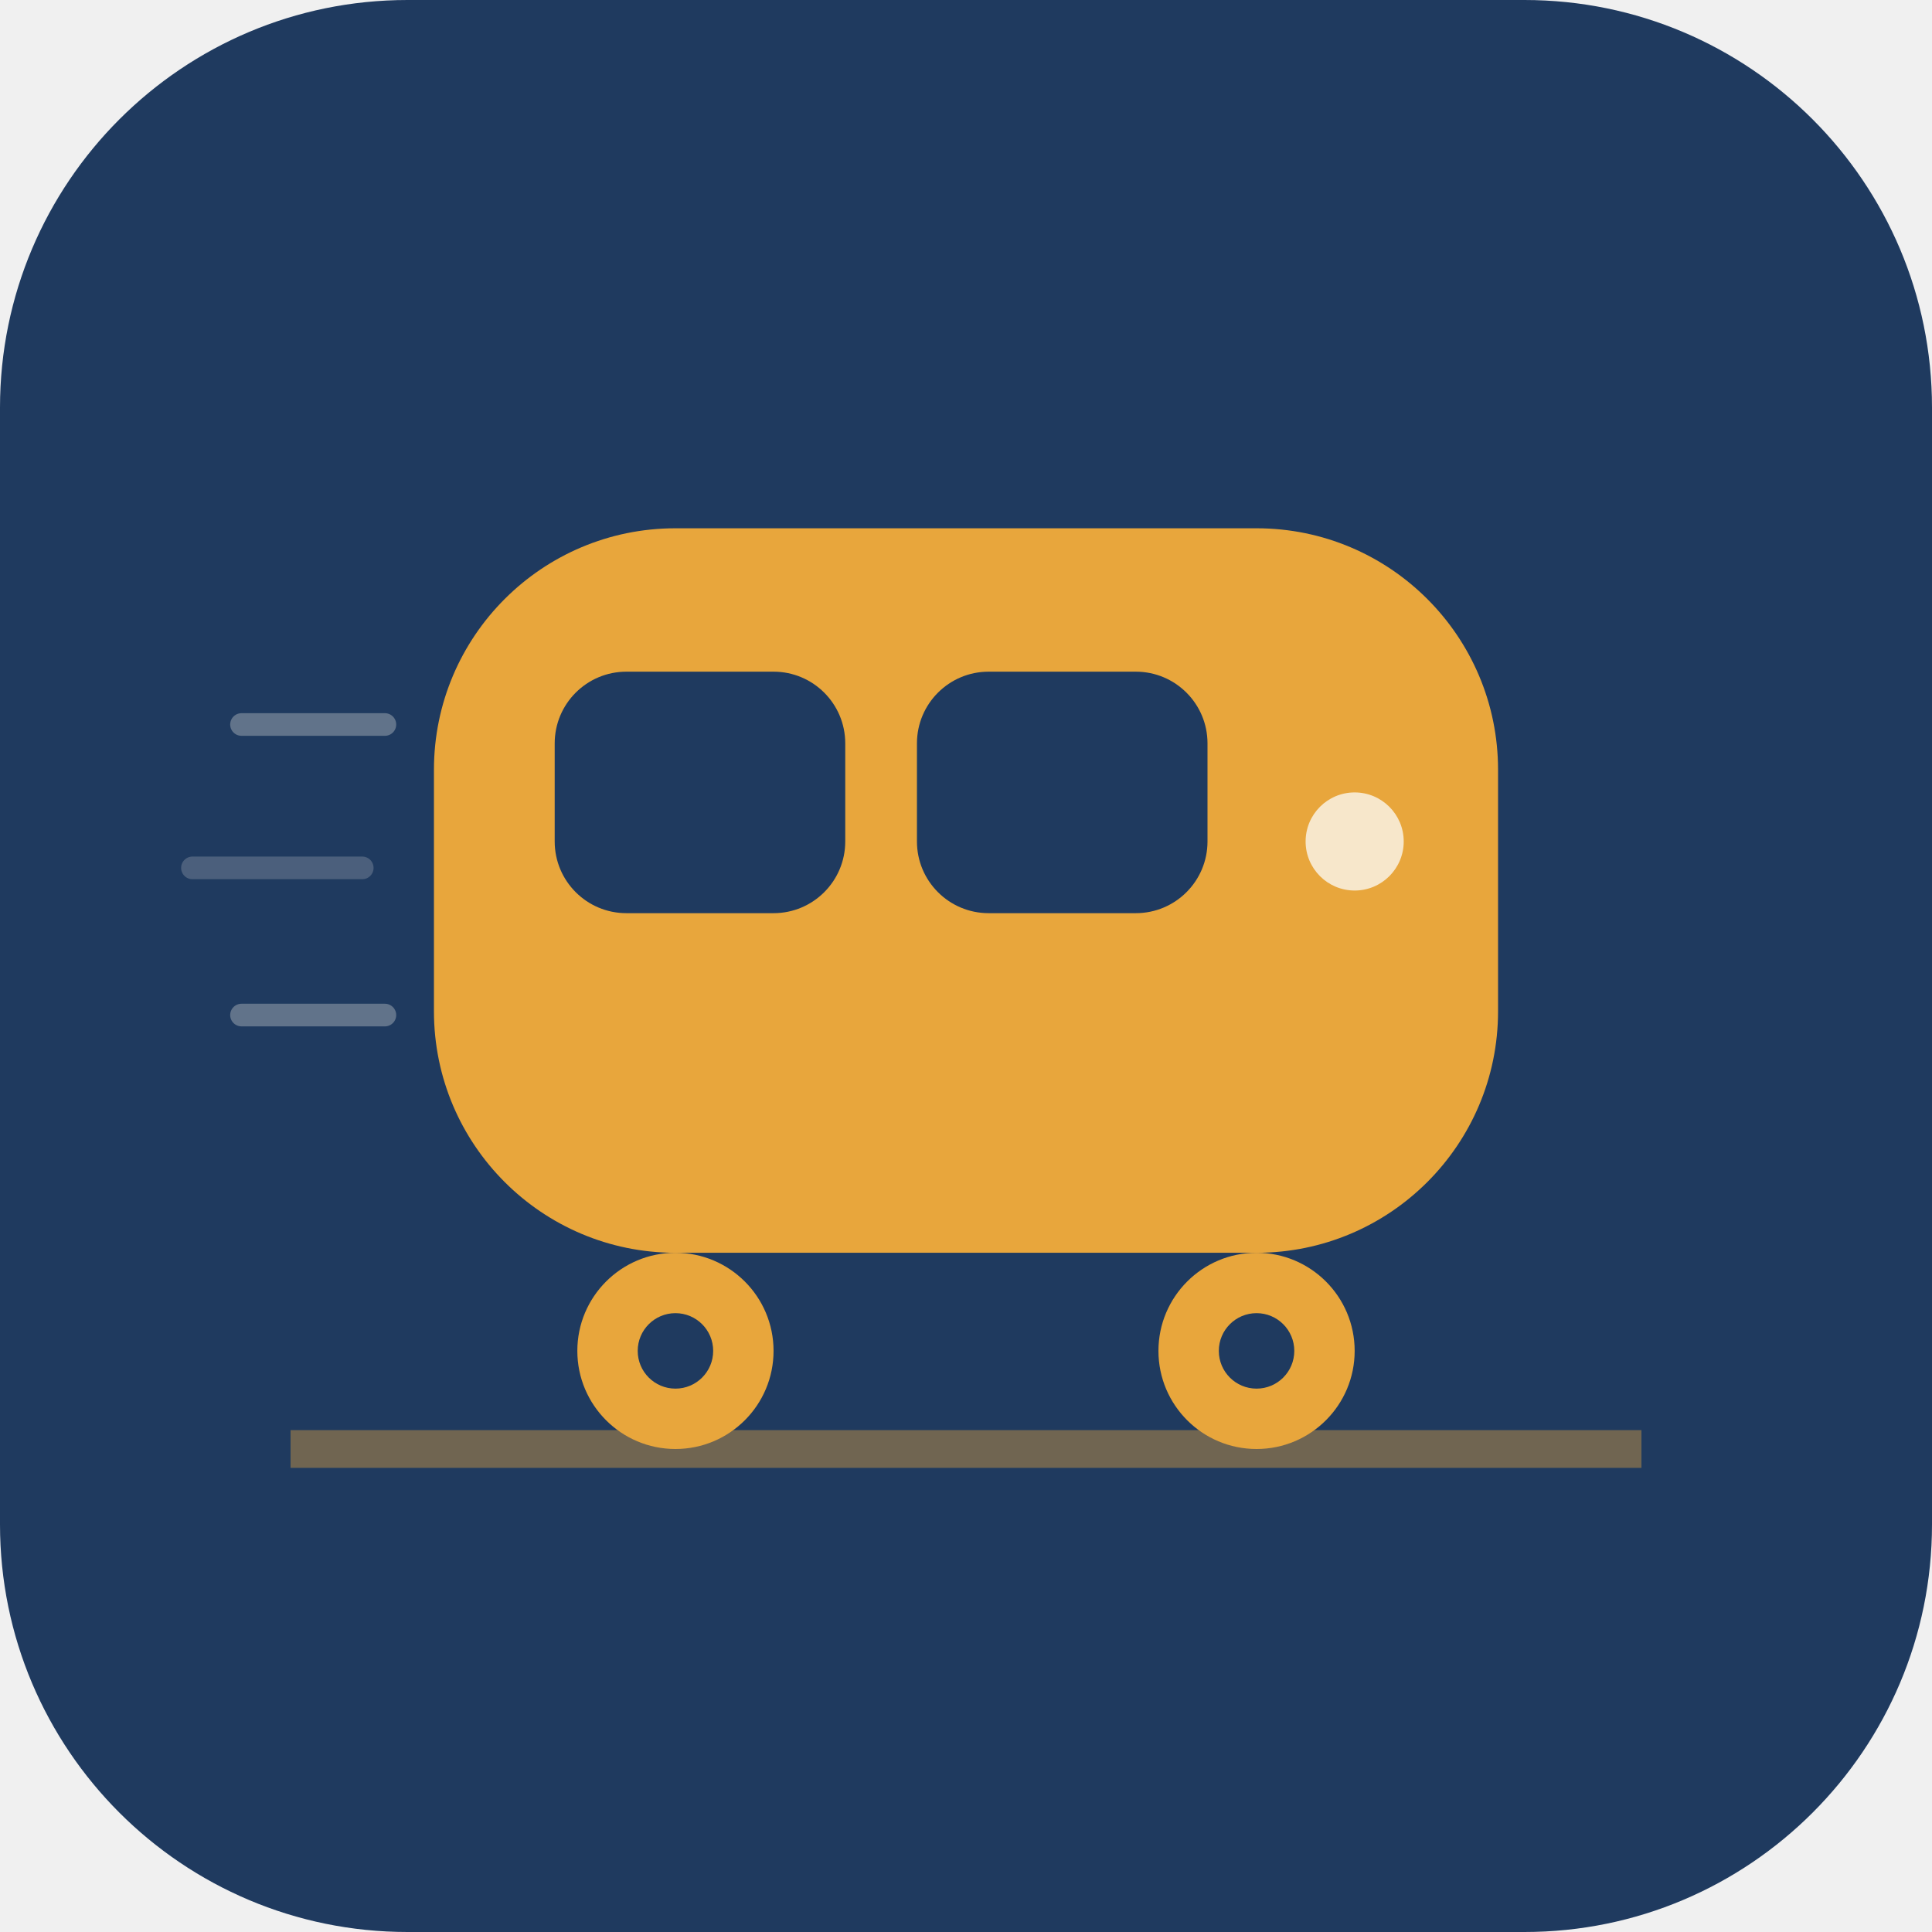
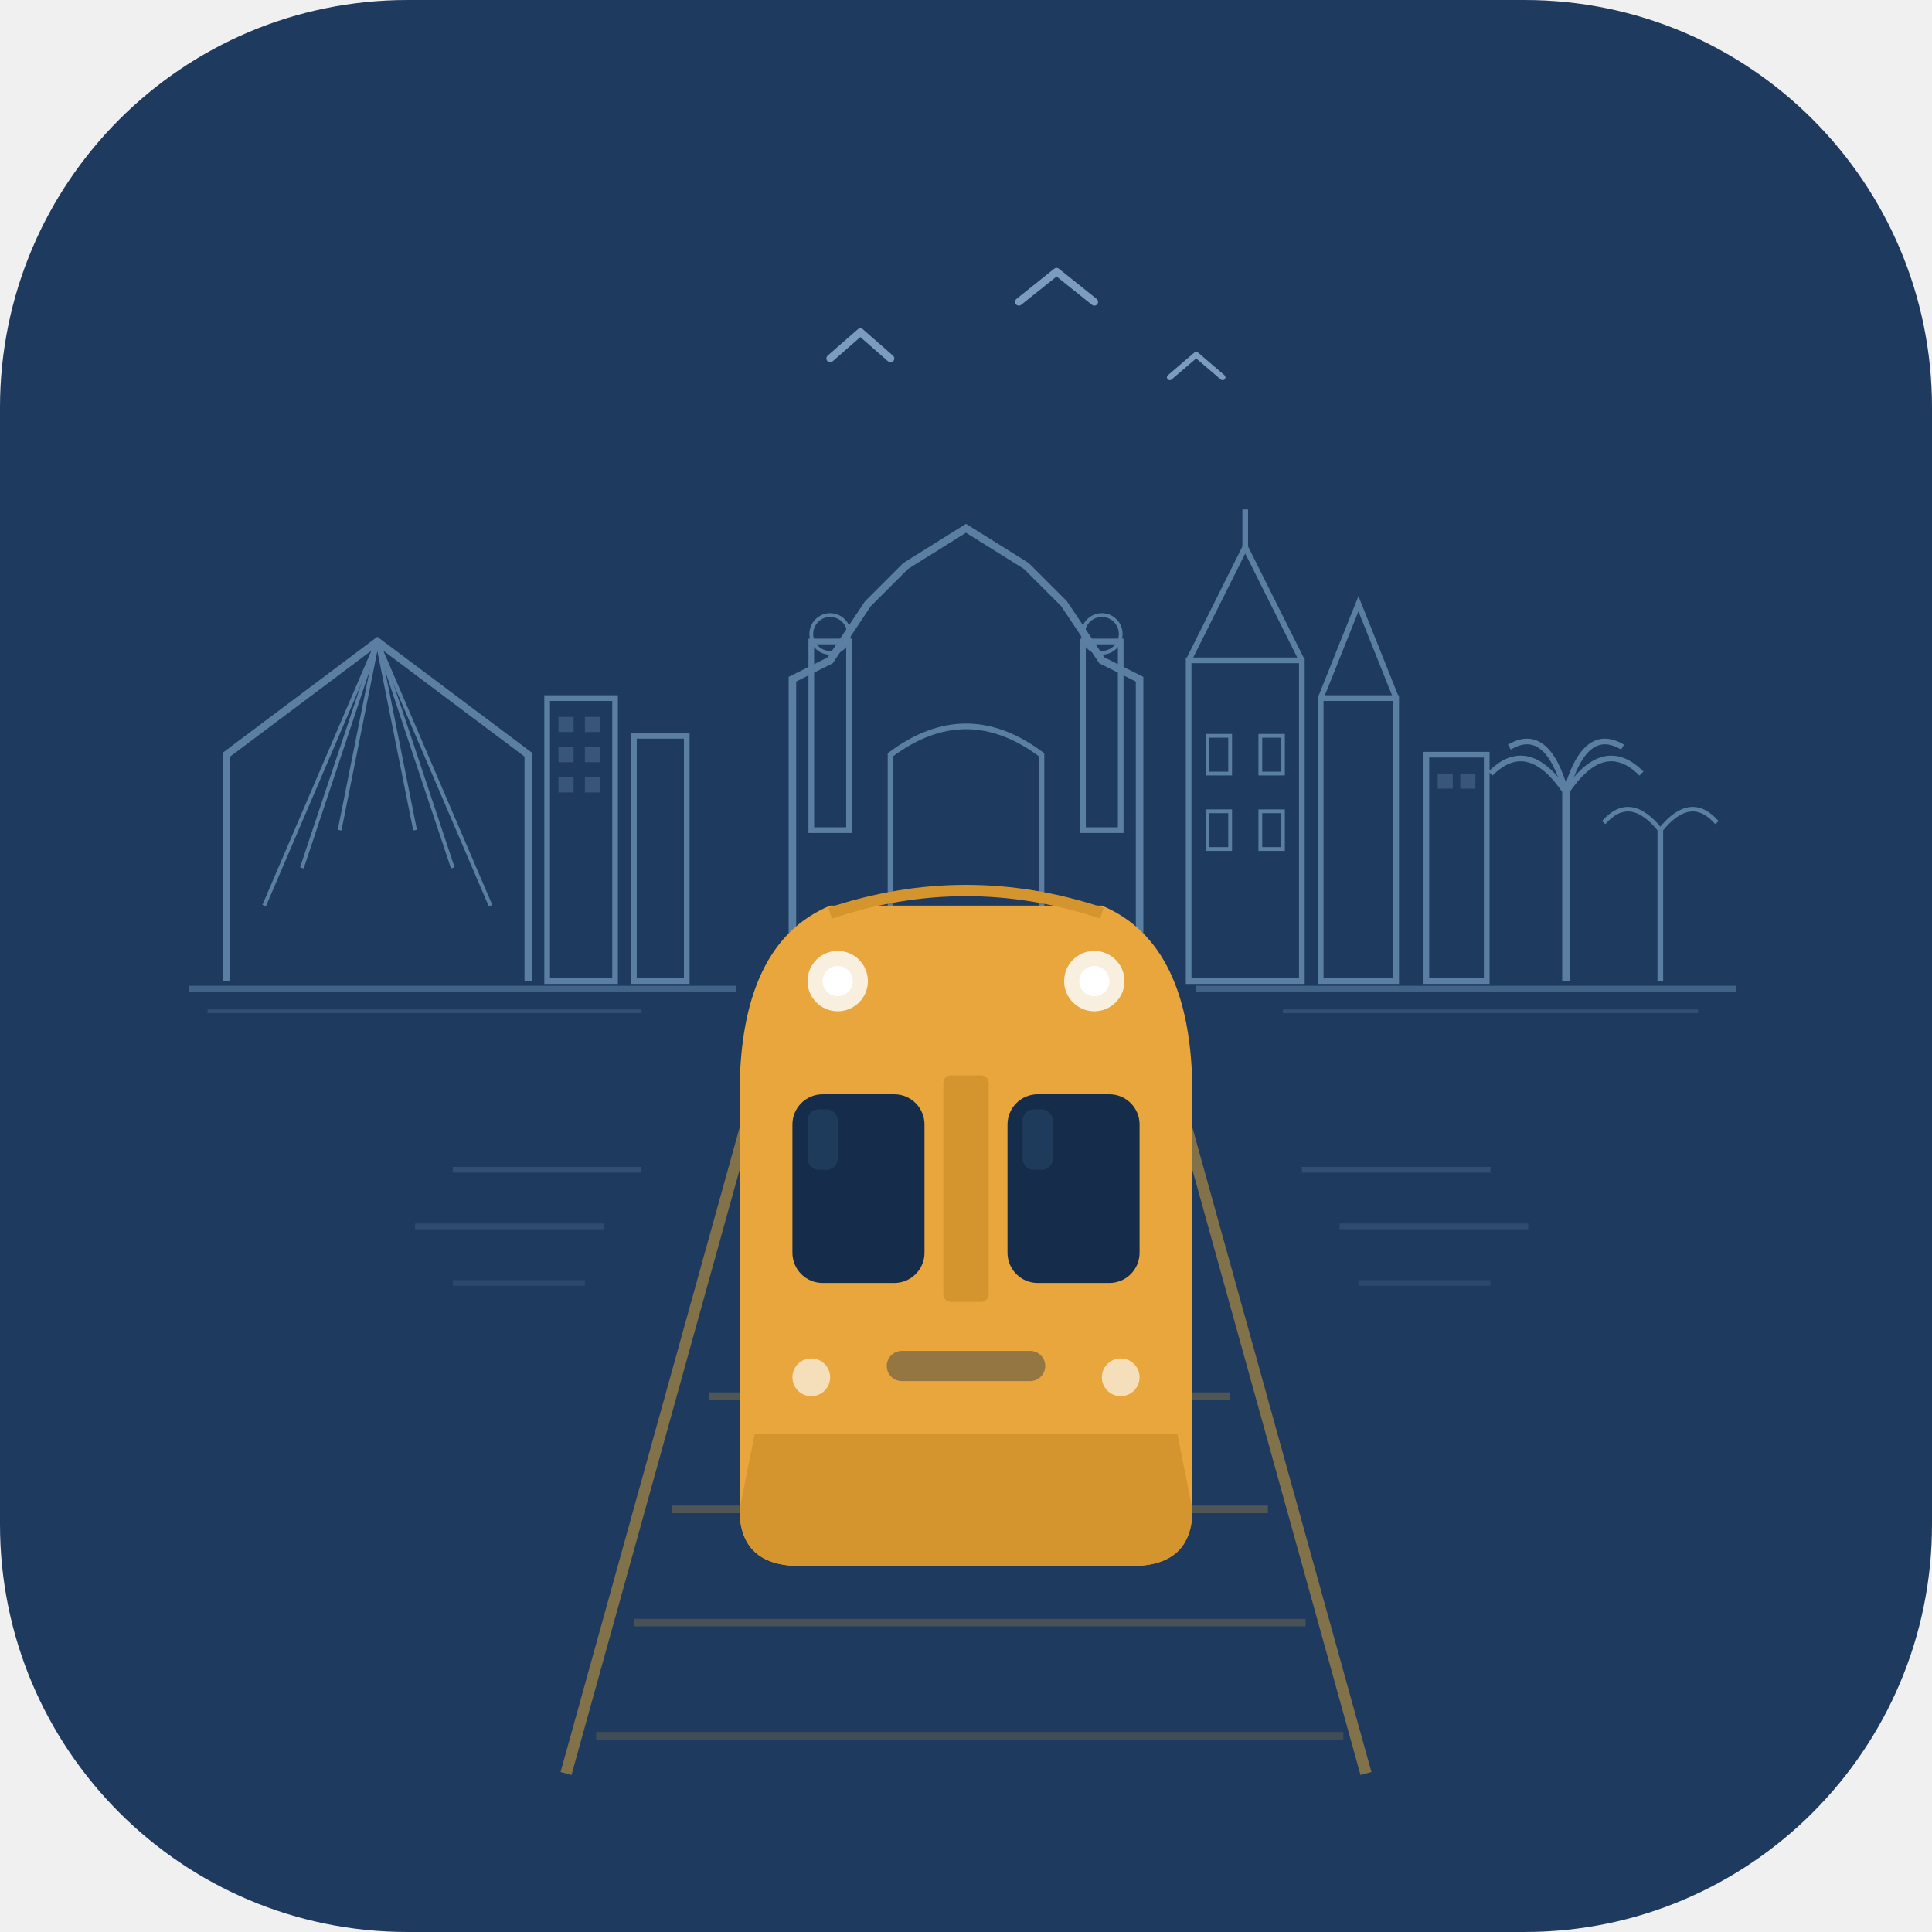
<svg xmlns="http://www.w3.org/2000/svg" width="512" height="512" viewBox="0 0 512 512">
  <rect width="512" height="512" rx="108" fill="#1F3A5F" />
-   <rect x="115" y="140" width="282" height="192" rx="64" fill="#E8A63C" />
-   <rect x="147" y="178" width="77" height="64" rx="19" fill="#1F3A5F" />
-   <rect x="243" y="178" width="77" height="64" rx="19" fill="#1F3A5F" />
-   <rect x="346" y="210" width="26" height="26" rx="13" fill="#FBF7EF" opacity="0.8" />
-   <circle cx="179" cy="358" r="26" fill="#E8A63C" />
-   <circle cx="333" cy="358" r="26" fill="#E8A63C" />
-   <circle cx="179" cy="358" r="10" fill="#1F3A5F" />
-   <circle cx="333" cy="358" r="10" fill="#1F3A5F" />
-   <line x1="77" y1="384" x2="435" y2="384" stroke="#E8A63C" stroke-width="10" opacity="0.4" />
-   <line x1="64" y1="192" x2="102" y2="192" stroke="#FBF7EF" stroke-width="6" opacity="0.3" stroke-linecap="round" />
-   <line x1="51" y1="230" x2="96" y2="230" stroke="#FBF7EF" stroke-width="6" opacity="0.2" stroke-linecap="round" />
-   <line x1="64" y1="269" x2="102" y2="269" stroke="#FBF7EF" stroke-width="6" opacity="0.3" stroke-linecap="round" />
+   <path d="M220 95 L228 88 L236 95" stroke="#7B9CC0" stroke-width="2" fill="none" stroke-linecap="round" stroke-linejoin="round" />
+   <path d="M270 80 L280 72 L290 80" stroke="#7B9CC0" stroke-width="2" fill="none" stroke-linecap="round" stroke-linejoin="round" />
+   <path d="M310 100 L317 94 L324 100" stroke="#7B9CC0" stroke-width="1.5" fill="none" stroke-linecap="round" stroke-linejoin="round" />
+   <path d="M60 260 L60 200 L100 170 L140 200 L140 260" stroke="#5A7FA3" stroke-width="2" fill="none" />
+   <line x1="100" y1="170" x2="70" y2="240" stroke="#5A7FA3" stroke-width="1" />
+   <line x1="100" y1="170" x2="80" y2="230" stroke="#5A7FA3" stroke-width="1" />
+   <line x1="100" y1="170" x2="90" y2="220" stroke="#5A7FA3" stroke-width="1" />
+   <line x1="100" y1="170" x2="110" y2="220" stroke="#5A7FA3" stroke-width="1" />
+   <line x1="100" y1="170" x2="120" y2="230" stroke="#5A7FA3" stroke-width="1" />
+   <line x1="100" y1="170" x2="130" y2="240" stroke="#5A7FA3" stroke-width="1" />
+   <rect x="145" y="185" width="18" height="75" stroke="#5A7FA3" stroke-width="1.5" fill="none" />
+   <rect x="148" y="190" width="4" height="4" fill="#5A7FA3" opacity="0.4" />
+   <rect x="155" y="190" width="4" height="4" fill="#5A7FA3" opacity="0.4" />
+   <rect x="148" y="198" width="4" height="4" fill="#5A7FA3" opacity="0.4" />
+   <rect x="155" y="198" width="4" height="4" fill="#5A7FA3" opacity="0.4" />
+   <rect x="148" y="206" width="4" height="4" fill="#5A7FA3" opacity="0.4" />
+   <rect x="155" y="206" width="4" height="4" fill="#5A7FA3" opacity="0.4" />
+   <rect x="168" y="195" width="14" height="65" stroke="#5A7FA3" stroke-width="1.5" fill="none" />
+   <path d="M210 260 L210 180 L220 175 L230 160 L240 150 L256 140 L272 150 L282 160 L292 175 L302 180 L302 260" stroke="#5A7FA3" stroke-width="2" fill="none" />
+   <path d="M236 260 L236 200 Q256 185 276 200 L276 260" stroke="#5A7FA3" stroke-width="1.5" fill="none" />
+   <rect x="215" y="170" width="10" height="50" stroke="#5A7FA3" stroke-width="1.5" fill="none" />
+   <rect x="287" y="170" width="10" height="50" stroke="#5A7FA3" stroke-width="1.5" fill="none" />
+   <circle cx="220" cy="168" r="5" stroke="#5A7FA3" stroke-width="1" fill="none" />
+   <circle cx="292" cy="168" r="5" stroke="#5A7FA3" stroke-width="1" fill="none" />
+   <rect x="315" y="175" width="30" height="85" stroke="#5A7FA3" stroke-width="1.5" fill="none" />
+   <path d="M315 175 L330 145 L345 175" stroke="#5A7FA3" stroke-width="1.5" fill="none" />
+   <line x1="330" y1="145" x2="330" y2="135" stroke="#5A7FA3" stroke-width="1.5" />
+   <rect x="320" y="195" width="6" height="10" stroke="#5A7FA3" stroke-width="1" fill="none" />
+   <rect x="334" y="195" width="6" height="10" stroke="#5A7FA3" stroke-width="1" fill="none" />
+   <rect x="320" y="215" width="6" height="10" stroke="#5A7FA3" stroke-width="1" fill="none" />
+   <rect x="334" y="215" width="6" height="10" stroke="#5A7FA3" stroke-width="1" fill="none" />
+   <rect x="350" y="185" width="20" height="75" stroke="#5A7FA3" stroke-width="1.5" fill="none" />
+   <path d="M350 185 L360 160 L370 185" stroke="#5A7FA3" stroke-width="1.5" fill="none" />
+   <rect x="378" y="200" width="16" height="60" stroke="#5A7FA3" stroke-width="1.5" fill="none" />
+   <rect x="381" y="205" width="4" height="4" fill="#5A7FA3" opacity="0.4" />
+   <rect x="387" y="205" width="4" height="4" fill="#5A7FA3" opacity="0.4" />
+   <line x1="415" y1="260" x2="415" y2="210" stroke="#5A7FA3" stroke-width="2" />
+   <path d="M415 210 Q425 195 435 205" stroke="#5A7FA3" stroke-width="1.5" fill="none" />
+   <path d="M415 210 Q405 195 395 205" stroke="#5A7FA3" stroke-width="1.5" fill="none" />
+   <path d="M415 210 Q420 192 430 198" stroke="#5A7FA3" stroke-width="1.5" fill="none" />
+   <path d="M415 210 Q410 192 400 198" stroke="#5A7FA3" stroke-width="1.5" fill="none" />
+   <line x1="440" y1="260" x2="440" y2="220" stroke="#5A7FA3" stroke-width="1.5" />
+   <path d="M440 220 Q448 210 455 218" stroke="#5A7FA3" stroke-width="1.2" fill="none" />
+   <path d="M440 220 Q432 210 425 218" stroke="#5A7FA3" stroke-width="1.2" fill="none" />
+   <line x1="50" y1="262" x2="195" y2="262" stroke="#5A7FA3" stroke-width="1.5" opacity="0.6" />
+   <line x1="317" y1="262" x2="460" y2="262" stroke="#5A7FA3" stroke-width="1.5" opacity="0.6" />
+   <line x1="55" y1="268" x2="170" y2="268" stroke="#5A7FA3" stroke-width="1" opacity="0.3" />
+   <line x1="340" y1="268" x2="450" y2="268" stroke="#5A7FA3" stroke-width="1" opacity="0.3" />
+   <line x1="200" y1="290" x2="150" y2="470" stroke="#C4973A" stroke-width="3" opacity="0.6" />
+   <line x1="312" y1="290" x2="362" y2="470" stroke="#C4973A" stroke-width="3" opacity="0.6" />
+   <line x1="208" y1="310" x2="306" y2="310" stroke="#C4973A" stroke-width="2" opacity="0.3" />
+   <line x1="198" y1="340" x2="316" y2="340" stroke="#C4973A" stroke-width="2" opacity="0.3" />
+   <line x1="188" y1="370" x2="326" y2="370" stroke="#C4973A" stroke-width="2" opacity="0.3" />
+   <line x1="178" y1="400" x2="336" y2="400" stroke="#C4973A" stroke-width="2" opacity="0.3" />
+   <line x1="168" y1="430" x2="346" y2="430" stroke="#C4973A" stroke-width="2" opacity="0.25" />
+   <line x1="158" y1="460" x2="356" y2="460" stroke="#C4973A" stroke-width="2" opacity="0.2" />
+   <line x1="120" y1="310" x2="170" y2="310" stroke="#5A7FA3" stroke-width="1.5" opacity="0.3" />
+   <line x1="110" y1="325" x2="160" y2="325" stroke="#5A7FA3" stroke-width="1.5" opacity="0.25" />
+   <line x1="120" y1="340" x2="155" y2="340" stroke="#5A7FA3" stroke-width="1.5" opacity="0.2" />
+   <line x1="345" y1="310" x2="395" y2="310" stroke="#5A7FA3" stroke-width="1.5" opacity="0.3" />
+   <line x1="355" y1="325" x2="405" y2="325" stroke="#5A7FA3" stroke-width="1.5" opacity="0.25" />
+   <line x1="360" y1="340" x2="395" y2="340" stroke="#5A7FA3" stroke-width="1.5" opacity="0.2" />
+   <path d="M196 290 Q196 250 220 240 L292 240 Q316 250 316 290 L316 400 Q316 415 300 415 L212 415 Q196 415 196 400 Z" fill="#E8A63C" />
+   <path d="M200 380 L312 380 L316 400 Q316 415 300 415 L212 415 Q196 415 196 400 Z" fill="#D4942E" />
+   <rect x="210" y="290" width="35" height="50" rx="8" fill="#152D4A" />
+   <rect x="267" y="290" width="35" height="50" rx="8" fill="#152D4A" />
+   <rect x="214" y="294" width="8" height="16" rx="3" fill="#2A4A6B" opacity="0.5" />
+   <rect x="271" y="294" width="8" height="16" rx="3" fill="#2A4A6B" opacity="0.5" />
+   <rect x="250" y="285" width="12" height="60" rx="2" fill="#D4942E" />
+   <circle cx="222" cy="260" r="8" fill="#FBF7EF" opacity="0.9" />
+   <circle cx="290" cy="260" r="8" fill="#FBF7EF" opacity="0.9" />
+   <circle cx="222" cy="260" r="4" fill="#FFFFFF" />
+   <circle cx="290" cy="260" r="4" fill="#FFFFFF" />
+   <circle cx="215" cy="365" r="5" fill="#FBF7EF" opacity="0.7" />
+   <circle cx="297" cy="365" r="5" fill="#FBF7EF" opacity="0.7" />
+   <rect x="235" y="358" width="42" height="8" rx="4" fill="#152D4A" opacity="0.4" />
+   <path d="M220 242 Q256 230 292 242" stroke="#D4942E" stroke-width="3" fill="none" />
</svg>
